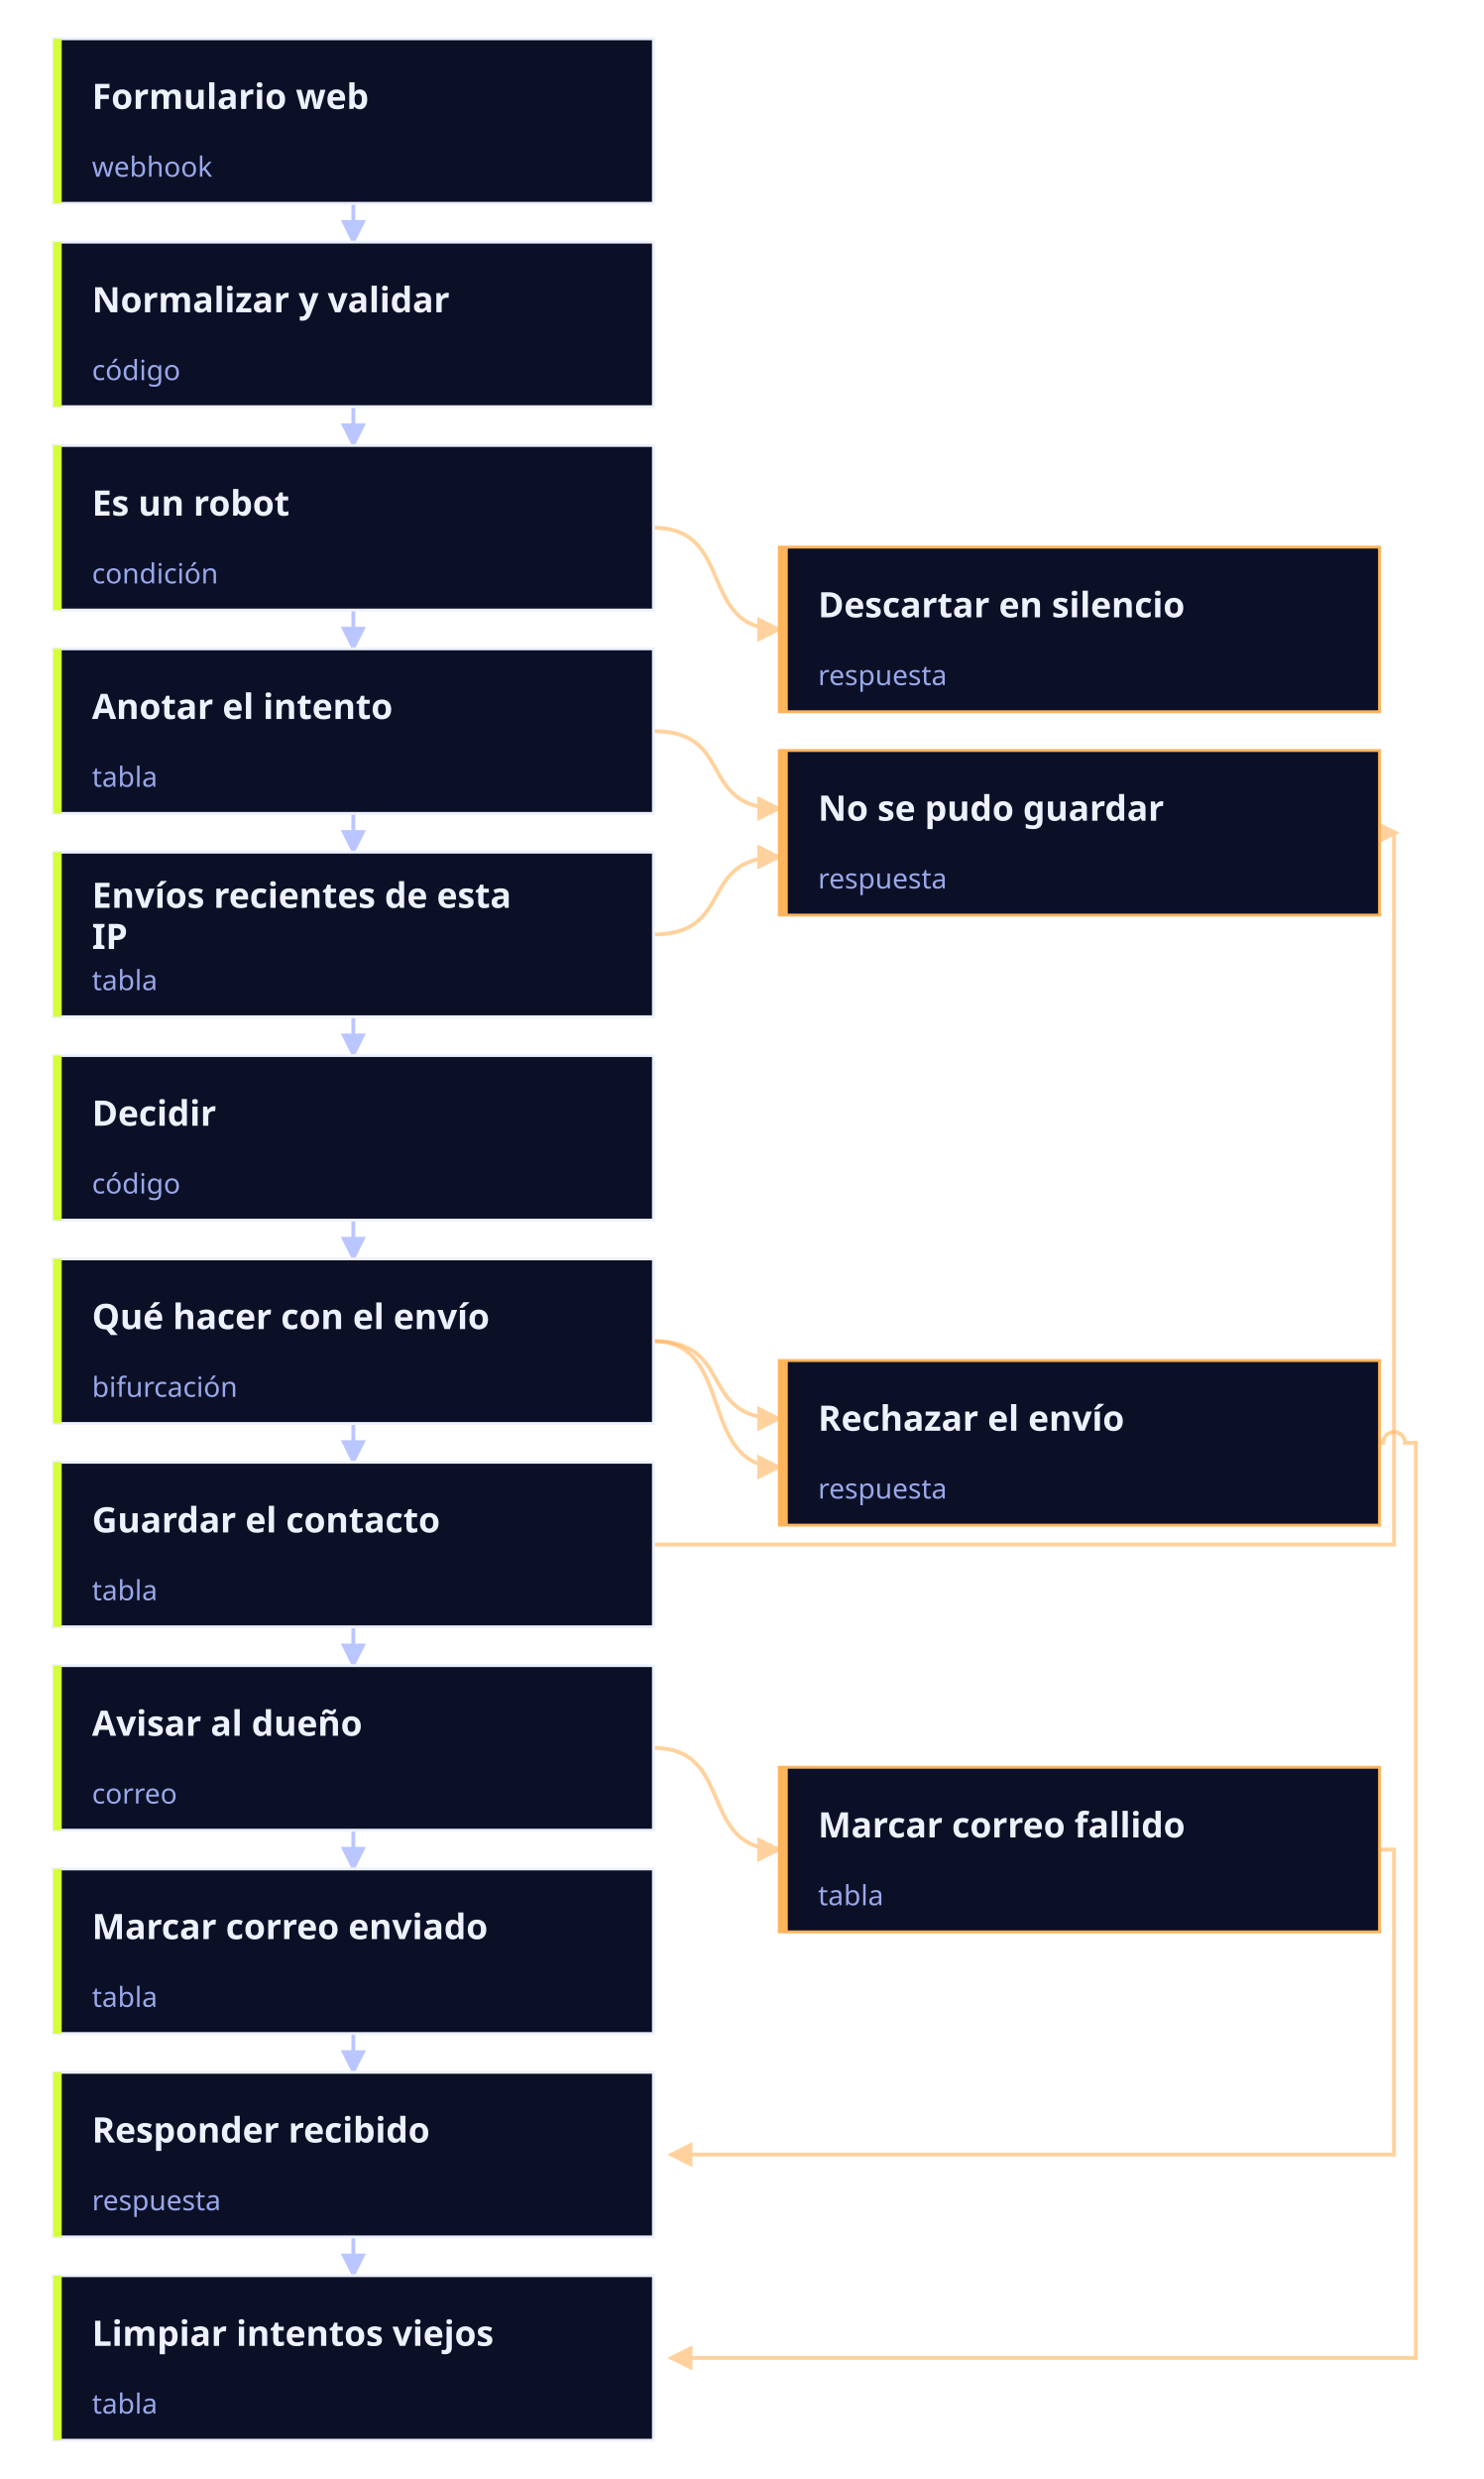
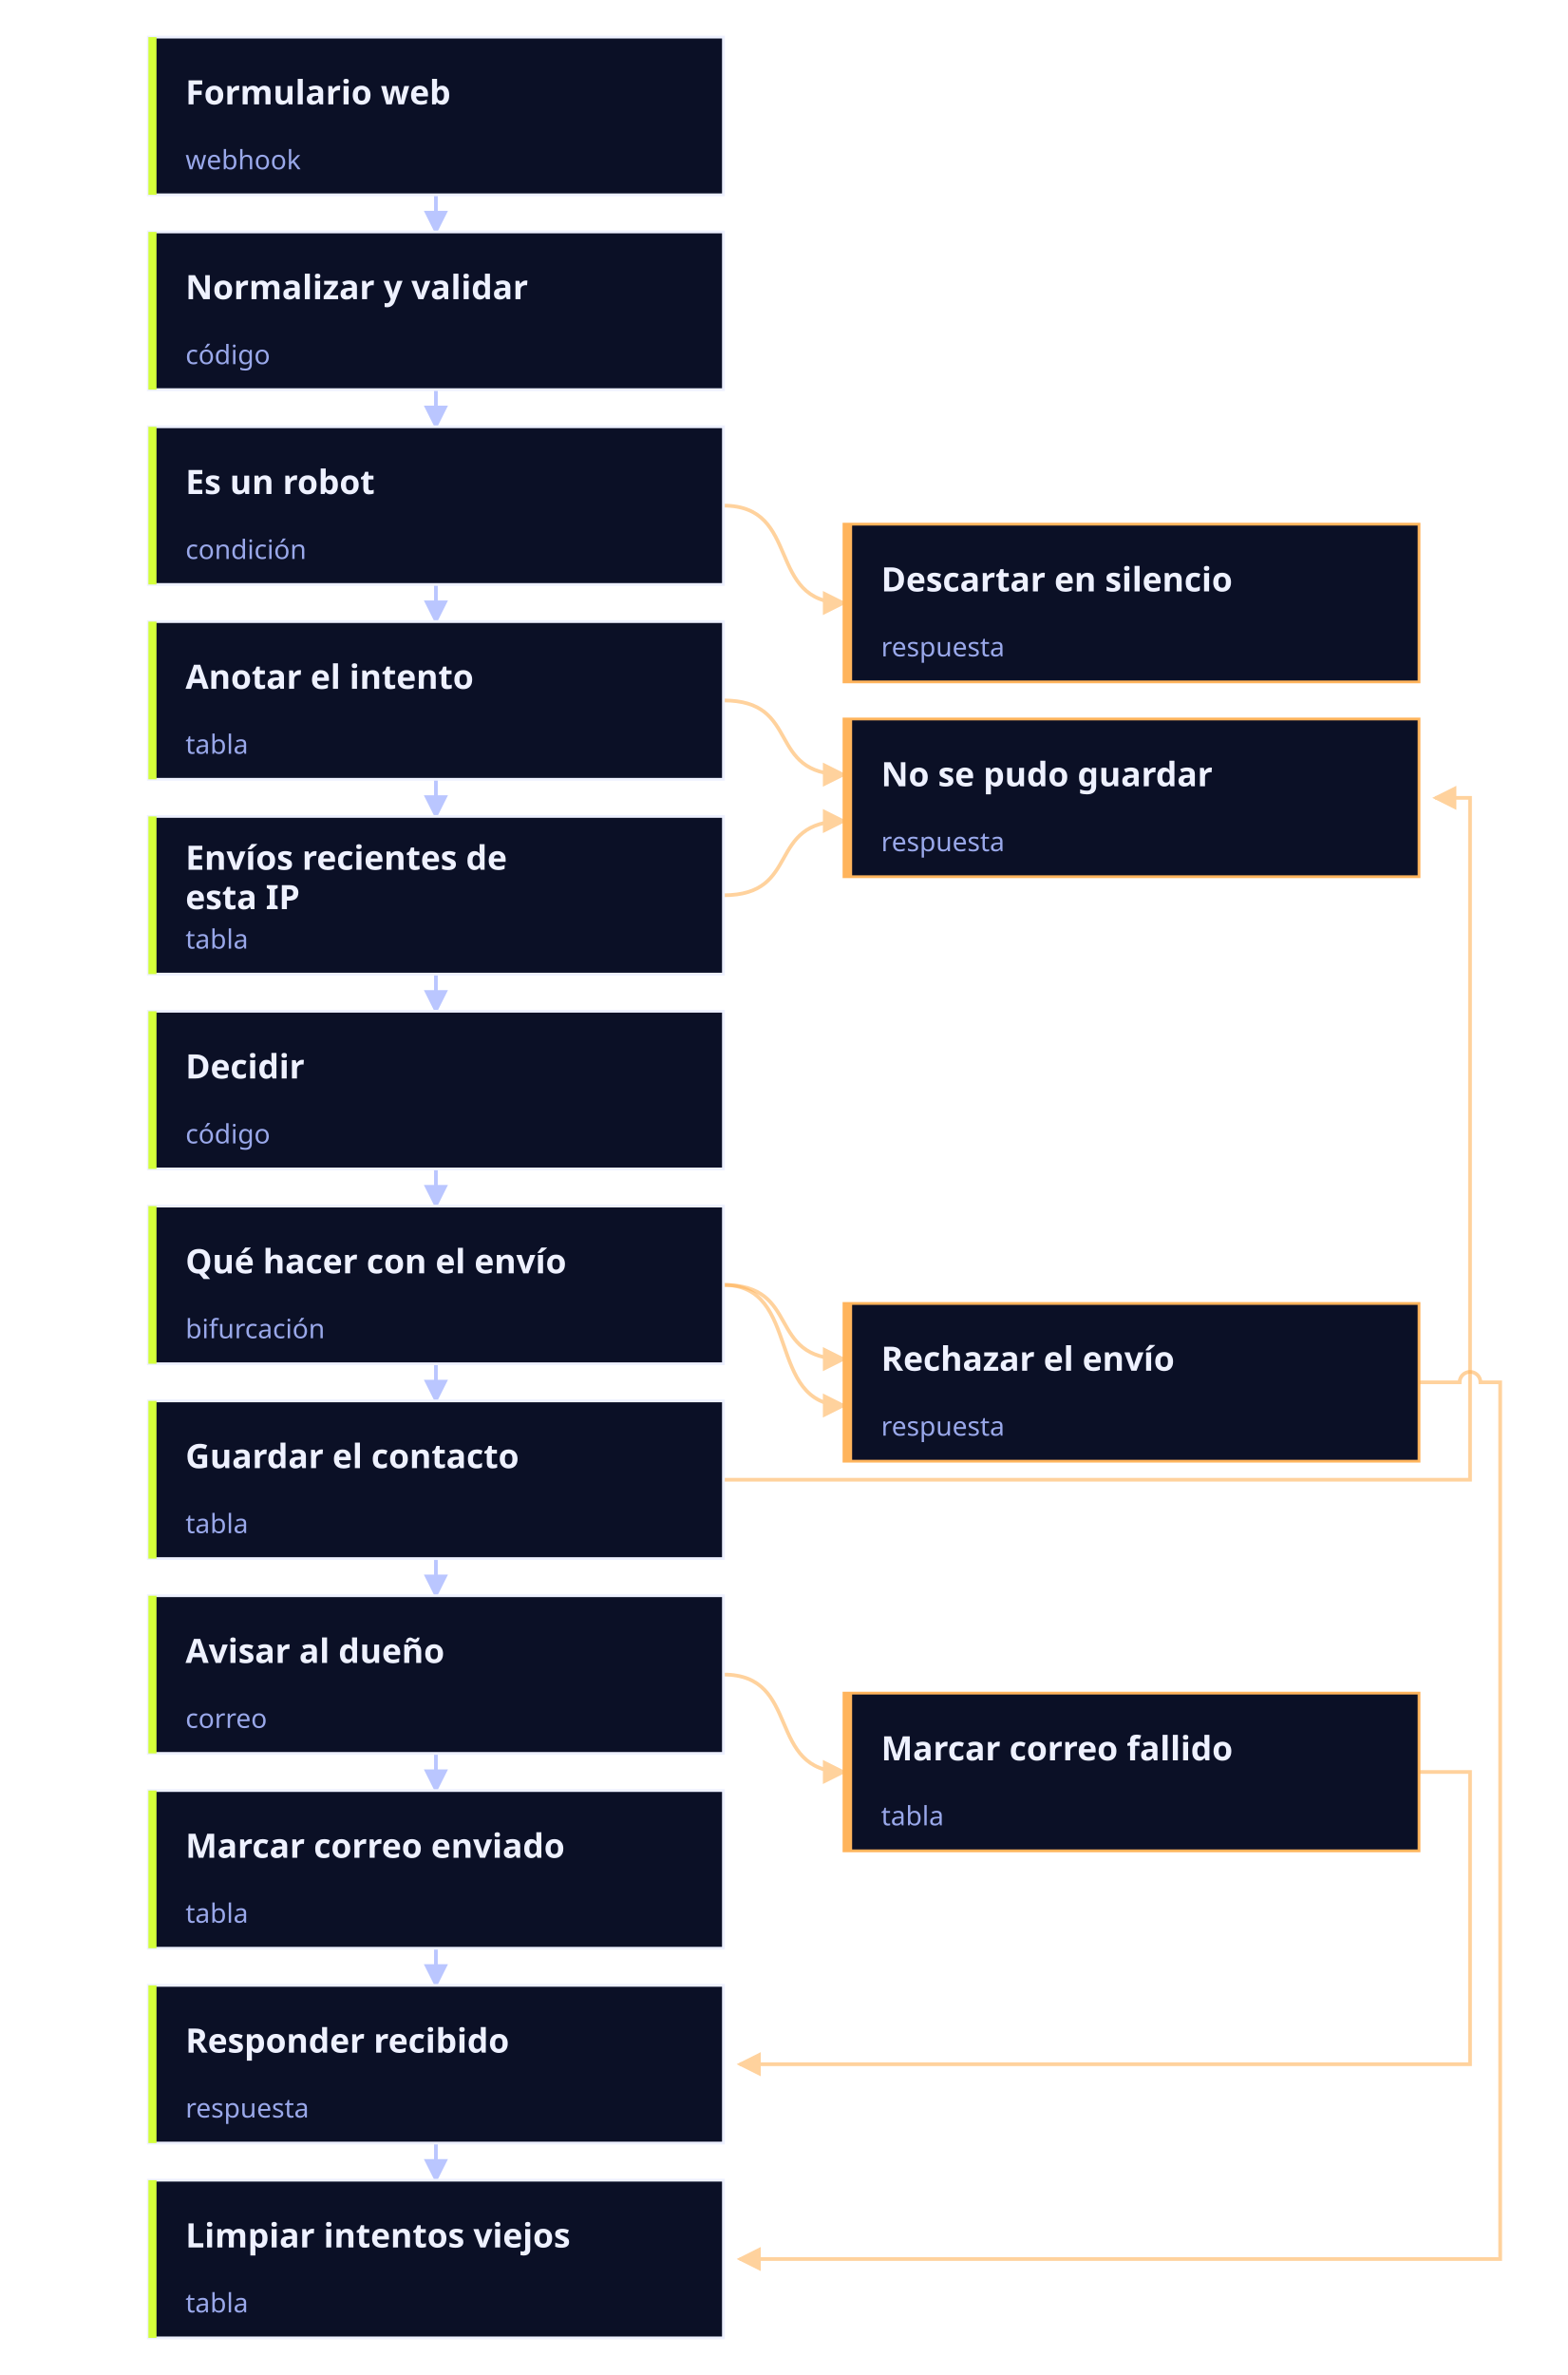
- <svg xmlns="http://www.w3.org/2000/svg" viewBox="0 0 613 1024" width="613" height="1024" role="img" aria-label="Mapa del flujo phinodia-web-contacto, activo en nuestro n8n: 16 pasos y 20 conexiones, desde el formulario de la web hasta el aviso por correo, con las salidas de robot, de exceso de envíos y de error marcadas aparte.">
+ <svg xmlns="http://www.w3.org/2000/svg" viewBox="0 0 676 1024" width="676" height="1024" role="img" aria-label="Mapa del flujo phinodia-web-contacto, activo en nuestro n8n: 16 pasos y 20 conexiones, desde el formulario de la web hasta el aviso por correo, con las salidas de robot, de exceso de envíos y de error marcadas aparte.">
  <defs>
    <marker id="p1" viewBox="0 0 8 8" refX="7" refY="4" markerWidth="6.5" markerHeight="6.5" orient="auto">
      <path d="M0 0 L8 4 L0 8 z" fill="#a9b8ff" />
    </marker>
    <marker id="p2" viewBox="0 0 8 8" refX="7" refY="4" markerWidth="6.5" markerHeight="6.5" orient="auto">
      <path d="M0 0 L8 4 L0 8 z" fill="#ffb45c" />
    </marker>
  </defs>
-   <path d="M146.0,84 L146.0,100" fill="none" stroke="#a9b8ff" stroke-width="1.6" opacity="0.8" marker-end="url(#p1)" />
-   <path d="M146.0,168 L146.0,184" fill="none" stroke="#a9b8ff" stroke-width="1.6" opacity="0.8" marker-end="url(#p1)" />
-   <path d="M270,218.0 C304,218.0 288,260.0 322,260.0" fill="none" stroke="#ffb45c" stroke-width="1.6" opacity="0.6" marker-end="url(#p2)" />
-   <path d="M146.0,252 L146.0,268" fill="none" stroke="#a9b8ff" stroke-width="1.6" opacity="0.8" marker-end="url(#p1)" />
-   <path d="M146.0,336 L146.0,352" fill="none" stroke="#a9b8ff" stroke-width="1.6" opacity="0.8" marker-end="url(#p1)" />
-   <path d="M270,302.0 C304,302.0 288,334.0 322,334.0" fill="none" stroke="#ffb45c" stroke-width="1.6" opacity="0.6" marker-end="url(#p2)" />
-   <path d="M146.0,420 L146.0,436" fill="none" stroke="#a9b8ff" stroke-width="1.6" opacity="0.8" marker-end="url(#p1)" />
-   <path d="M270,386.0 C304,386.0 288,354.0 322,354.0" fill="none" stroke="#ffb45c" stroke-width="1.6" opacity="0.6" marker-end="url(#p2)" />
-   <path d="M146.0,504 L146.0,520" fill="none" stroke="#a9b8ff" stroke-width="1.6" opacity="0.8" marker-end="url(#p1)" />
-   <path d="M270,554.0 C304,554.0 288,586.0 322,586.0" fill="none" stroke="#ffb45c" stroke-width="1.6" opacity="0.6" marker-end="url(#p2)" />
-   <path d="M270,554.0 C304,554.0 288,606.0 322,606.0" fill="none" stroke="#ffb45c" stroke-width="1.6" opacity="0.6" marker-end="url(#p2)" />
-   <path d="M146.0,588 L146.0,604" fill="none" stroke="#a9b8ff" stroke-width="1.6" opacity="0.8" marker-end="url(#p1)" />
-   <path d="M146.0,672 L146.0,688" fill="none" stroke="#a9b8ff" stroke-width="1.6" opacity="0.8" marker-end="url(#p1)" />
-   <path d="M270,638.0 L576,638.0 L576,344.0 L577,344.0" fill="none" stroke="#ffb45c" stroke-width="1.6" opacity="0.6" marker-end="url(#p2)" />
-   <path d="M146.0,756 L146.0,772" fill="none" stroke="#a9b8ff" stroke-width="1.6" opacity="0.8" marker-end="url(#p1)" />
-   <path d="M270,722.0 C304,722.0 288,764.0 322,764.0" fill="none" stroke="#ffb45c" stroke-width="1.6" opacity="0.6" marker-end="url(#p2)" />
-   <path d="M146.0,840 L146.0,856" fill="none" stroke="#a9b8ff" stroke-width="1.6" opacity="0.8" marker-end="url(#p1)" />
-   <path d="M570,764.0 L576,764.0 L576,890.0 L277,890.0" fill="none" stroke="#ffb45c" stroke-width="1.6" opacity="0.6" marker-end="url(#p2)" />
-   <path d="M146.0,924 L146.0,940" fill="none" stroke="#a9b8ff" stroke-width="1.6" opacity="0.8" marker-end="url(#p1)" />
-   <path d="M570.0,596.0 L571.5,596.0 A4.5,4.5 0 0 1 580.5,596.0 L585.0,596.0 L585.0,974.0 L277.0,974.0" fill="none" stroke="#ffb45c" stroke-width="1.6" opacity="0.6" marker-end="url(#p2)" />
-   <rect x="22" y="16" width="248" height="68" fill="#0b1026" stroke="#eef1ff" stroke-width="1.2" />
-   <rect x="22" y="16" width="3.5" height="68" fill="#d4ff3a" />
-   <text x="38" y="45" font-family="Onest, system-ui, sans-serif" font-size="14.5" font-weight="600" fill="#eef1ff">Formulario web</text>
-   <text x="38" y="73" font-family="Onest, system-ui, sans-serif" font-size="11.5" fill="#a9b8ff" opacity="0.9">webhook</text>
-   <rect x="22" y="100" width="248" height="68" fill="#0b1026" stroke="#eef1ff" stroke-width="1.2" />
-   <rect x="22" y="100" width="3.5" height="68" fill="#d4ff3a" />
-   <text x="38" y="129" font-family="Onest, system-ui, sans-serif" font-size="14.5" font-weight="600" fill="#eef1ff">Normalizar y validar</text>
-   <text x="38" y="157" font-family="Onest, system-ui, sans-serif" font-size="11.5" fill="#a9b8ff" opacity="0.9">código</text>
-   <rect x="22" y="184" width="248" height="68" fill="#0b1026" stroke="#eef1ff" stroke-width="1.2" />
-   <rect x="22" y="184" width="3.5" height="68" fill="#d4ff3a" />
-   <text x="38" y="213" font-family="Onest, system-ui, sans-serif" font-size="14.5" font-weight="600" fill="#eef1ff">Es un robot</text>
-   <text x="38" y="241" font-family="Onest, system-ui, sans-serif" font-size="11.5" fill="#a9b8ff" opacity="0.9">condición</text>
-   <rect x="22" y="268" width="248" height="68" fill="#0b1026" stroke="#eef1ff" stroke-width="1.2" />
-   <rect x="22" y="268" width="3.5" height="68" fill="#d4ff3a" />
-   <text x="38" y="297" font-family="Onest, system-ui, sans-serif" font-size="14.5" font-weight="600" fill="#eef1ff">Anotar el intento</text>
-   <text x="38" y="325" font-family="Onest, system-ui, sans-serif" font-size="11.5" fill="#a9b8ff" opacity="0.9">tabla</text>
-   <rect x="22" y="352" width="248" height="68" fill="#0b1026" stroke="#eef1ff" stroke-width="1.2" />
-   <rect x="22" y="352" width="3.5" height="68" fill="#d4ff3a" />
-   <text x="38" y="375" font-family="Onest, system-ui, sans-serif" font-size="14.5" font-weight="600" fill="#eef1ff">Envíos recientes de esta</text>
-   <text x="38" y="392" font-family="Onest, system-ui, sans-serif" font-size="14.5" font-weight="600" fill="#eef1ff">IP</text>
-   <text x="38" y="409" font-family="Onest, system-ui, sans-serif" font-size="11.5" fill="#a9b8ff" opacity="0.9">tabla</text>
-   <rect x="22" y="436" width="248" height="68" fill="#0b1026" stroke="#eef1ff" stroke-width="1.2" />
-   <rect x="22" y="436" width="3.5" height="68" fill="#d4ff3a" />
-   <text x="38" y="465" font-family="Onest, system-ui, sans-serif" font-size="14.5" font-weight="600" fill="#eef1ff">Decidir</text>
-   <text x="38" y="493" font-family="Onest, system-ui, sans-serif" font-size="11.5" fill="#a9b8ff" opacity="0.9">código</text>
-   <rect x="22" y="520" width="248" height="68" fill="#0b1026" stroke="#eef1ff" stroke-width="1.2" />
-   <rect x="22" y="520" width="3.5" height="68" fill="#d4ff3a" />
-   <text x="38" y="549" font-family="Onest, system-ui, sans-serif" font-size="14.5" font-weight="600" fill="#eef1ff">Qué hacer con el envío</text>
-   <text x="38" y="577" font-family="Onest, system-ui, sans-serif" font-size="11.5" fill="#a9b8ff" opacity="0.9">bifurcación</text>
-   <rect x="22" y="604" width="248" height="68" fill="#0b1026" stroke="#eef1ff" stroke-width="1.2" />
-   <rect x="22" y="604" width="3.5" height="68" fill="#d4ff3a" />
-   <text x="38" y="633" font-family="Onest, system-ui, sans-serif" font-size="14.5" font-weight="600" fill="#eef1ff">Guardar el contacto</text>
-   <text x="38" y="661" font-family="Onest, system-ui, sans-serif" font-size="11.5" fill="#a9b8ff" opacity="0.9">tabla</text>
-   <rect x="22" y="688" width="248" height="68" fill="#0b1026" stroke="#eef1ff" stroke-width="1.2" />
-   <rect x="22" y="688" width="3.5" height="68" fill="#d4ff3a" />
-   <text x="38" y="717" font-family="Onest, system-ui, sans-serif" font-size="14.5" font-weight="600" fill="#eef1ff">Avisar al dueño</text>
-   <text x="38" y="745" font-family="Onest, system-ui, sans-serif" font-size="11.5" fill="#a9b8ff" opacity="0.9">correo</text>
-   <rect x="22" y="772" width="248" height="68" fill="#0b1026" stroke="#eef1ff" stroke-width="1.2" />
-   <rect x="22" y="772" width="3.5" height="68" fill="#d4ff3a" />
-   <text x="38" y="801" font-family="Onest, system-ui, sans-serif" font-size="14.5" font-weight="600" fill="#eef1ff">Marcar correo enviado</text>
-   <text x="38" y="829" font-family="Onest, system-ui, sans-serif" font-size="11.5" fill="#a9b8ff" opacity="0.9">tabla</text>
-   <rect x="22" y="856" width="248" height="68" fill="#0b1026" stroke="#eef1ff" stroke-width="1.2" />
-   <rect x="22" y="856" width="3.5" height="68" fill="#d4ff3a" />
-   <text x="38" y="885" font-family="Onest, system-ui, sans-serif" font-size="14.5" font-weight="600" fill="#eef1ff">Responder recibido</text>
-   <text x="38" y="913" font-family="Onest, system-ui, sans-serif" font-size="11.5" fill="#a9b8ff" opacity="0.9">respuesta</text>
-   <rect x="22" y="940" width="248" height="68" fill="#0b1026" stroke="#eef1ff" stroke-width="1.2" />
-   <rect x="22" y="940" width="3.5" height="68" fill="#d4ff3a" />
-   <text x="38" y="969" font-family="Onest, system-ui, sans-serif" font-size="14.5" font-weight="600" fill="#eef1ff">Limpiar intentos viejos</text>
-   <text x="38" y="997" font-family="Onest, system-ui, sans-serif" font-size="11.5" fill="#a9b8ff" opacity="0.9">tabla</text>
-   <rect x="322" y="226" width="248" height="68" fill="#0b1026" stroke="#ffb45c" stroke-width="1.2" />
-   <rect x="322" y="226" width="3.5" height="68" fill="#ffb45c" />
-   <text x="338" y="255" font-family="Onest, system-ui, sans-serif" font-size="14.5" font-weight="600" fill="#eef1ff">Descartar en silencio</text>
-   <text x="338" y="283" font-family="Onest, system-ui, sans-serif" font-size="11.5" fill="#a9b8ff" opacity="0.9">respuesta</text>
-   <rect x="322" y="310" width="248" height="68" fill="#0b1026" stroke="#ffb45c" stroke-width="1.2" />
-   <rect x="322" y="310" width="3.5" height="68" fill="#ffb45c" />
-   <text x="338" y="339" font-family="Onest, system-ui, sans-serif" font-size="14.5" font-weight="600" fill="#eef1ff">No se pudo guardar</text>
-   <text x="338" y="367" font-family="Onest, system-ui, sans-serif" font-size="11.5" fill="#a9b8ff" opacity="0.9">respuesta</text>
-   <rect x="322" y="562" width="248" height="68" fill="#0b1026" stroke="#ffb45c" stroke-width="1.2" />
-   <rect x="322" y="562" width="3.5" height="68" fill="#ffb45c" />
-   <text x="338" y="591" font-family="Onest, system-ui, sans-serif" font-size="14.5" font-weight="600" fill="#eef1ff">Rechazar el envío</text>
-   <text x="338" y="619" font-family="Onest, system-ui, sans-serif" font-size="11.5" fill="#a9b8ff" opacity="0.9">respuesta</text>
-   <rect x="322" y="730" width="248" height="68" fill="#0b1026" stroke="#ffb45c" stroke-width="1.2" />
-   <rect x="322" y="730" width="3.5" height="68" fill="#ffb45c" />
-   <text x="338" y="759" font-family="Onest, system-ui, sans-serif" font-size="14.5" font-weight="600" fill="#eef1ff">Marcar correo fallido</text>
-   <text x="338" y="787" font-family="Onest, system-ui, sans-serif" font-size="11.5" fill="#a9b8ff" opacity="0.9">tabla</text>
+   <path d="M188.0,84 L188.0,100" fill="none" stroke="#a9b8ff" stroke-width="1.6" opacity="0.8" marker-end="url(#p1)" />
+   <path d="M188.0,168 L188.0,184" fill="none" stroke="#a9b8ff" stroke-width="1.6" opacity="0.8" marker-end="url(#p1)" />
+   <path d="M312,218.0 C346,218.0 330,260.0 364,260.0" fill="none" stroke="#ffb45c" stroke-width="1.6" opacity="0.6" marker-end="url(#p2)" />
+   <path d="M188.0,252 L188.0,268" fill="none" stroke="#a9b8ff" stroke-width="1.6" opacity="0.8" marker-end="url(#p1)" />
+   <path d="M188.0,336 L188.0,352" fill="none" stroke="#a9b8ff" stroke-width="1.6" opacity="0.8" marker-end="url(#p1)" />
+   <path d="M312,302.0 C346,302.0 330,334.0 364,334.0" fill="none" stroke="#ffb45c" stroke-width="1.6" opacity="0.6" marker-end="url(#p2)" />
+   <path d="M188.0,420 L188.0,436" fill="none" stroke="#a9b8ff" stroke-width="1.6" opacity="0.8" marker-end="url(#p1)" />
+   <path d="M312,386.0 C346,386.0 330,354.0 364,354.0" fill="none" stroke="#ffb45c" stroke-width="1.6" opacity="0.6" marker-end="url(#p2)" />
+   <path d="M188.0,504 L188.0,520" fill="none" stroke="#a9b8ff" stroke-width="1.6" opacity="0.8" marker-end="url(#p1)" />
+   <path d="M312,554.0 C346,554.0 330,586.0 364,586.0" fill="none" stroke="#ffb45c" stroke-width="1.6" opacity="0.6" marker-end="url(#p2)" />
+   <path d="M312,554.0 C346,554.0 330,606.0 364,606.0" fill="none" stroke="#ffb45c" stroke-width="1.6" opacity="0.6" marker-end="url(#p2)" />
+   <path d="M188.0,588 L188.0,604" fill="none" stroke="#a9b8ff" stroke-width="1.6" opacity="0.8" marker-end="url(#p1)" />
+   <path d="M188.0,672 L188.0,688" fill="none" stroke="#a9b8ff" stroke-width="1.6" opacity="0.8" marker-end="url(#p1)" />
+   <path d="M312,638.0 L634,638.0 L634,344.0 L619,344.0" fill="none" stroke="#ffb45c" stroke-width="1.6" opacity="0.6" marker-end="url(#p2)" />
+   <path d="M188.0,756 L188.0,772" fill="none" stroke="#a9b8ff" stroke-width="1.6" opacity="0.8" marker-end="url(#p1)" />
+   <path d="M312,722.0 C346,722.0 330,764.0 364,764.0" fill="none" stroke="#ffb45c" stroke-width="1.6" opacity="0.6" marker-end="url(#p2)" />
+   <path d="M188.0,840 L188.0,856" fill="none" stroke="#a9b8ff" stroke-width="1.6" opacity="0.8" marker-end="url(#p1)" />
+   <path d="M612,764.0 L634,764.0 L634,890.0 L319,890.0" fill="none" stroke="#ffb45c" stroke-width="1.6" opacity="0.6" marker-end="url(#p2)" />
+   <path d="M188.0,924 L188.0,940" fill="none" stroke="#a9b8ff" stroke-width="1.6" opacity="0.8" marker-end="url(#p1)" />
+   <path d="M612.0,596.0 L629.5,596.0 A4.5,4.5 0 0 1 638.5,596.0 L647.0,596.0 L647.0,974.0 L319.0,974.0" fill="none" stroke="#ffb45c" stroke-width="1.6" opacity="0.6" marker-end="url(#p2)" />
+   <rect x="64" y="16" width="248" height="68" fill="#0b1026" stroke="#eef1ff" stroke-width="1.2" />
+   <rect x="64" y="16" width="3.5" height="68" fill="#d4ff3a" />
+   <text x="80" y="45" font-family="Onest, system-ui, sans-serif" font-size="14.5" font-weight="600" fill="#eef1ff">Formulario web</text>
+   <text x="80" y="73" font-family="Onest, system-ui, sans-serif" font-size="11.5" fill="#a9b8ff" opacity="0.9">webhook</text>
+   <rect x="64" y="100" width="248" height="68" fill="#0b1026" stroke="#eef1ff" stroke-width="1.2" />
+   <rect x="64" y="100" width="3.5" height="68" fill="#d4ff3a" />
+   <text x="80" y="129" font-family="Onest, system-ui, sans-serif" font-size="14.5" font-weight="600" fill="#eef1ff">Normalizar y validar</text>
+   <text x="80" y="157" font-family="Onest, system-ui, sans-serif" font-size="11.5" fill="#a9b8ff" opacity="0.9">código</text>
+   <rect x="64" y="184" width="248" height="68" fill="#0b1026" stroke="#eef1ff" stroke-width="1.2" />
+   <rect x="64" y="184" width="3.5" height="68" fill="#d4ff3a" />
+   <text x="80" y="213" font-family="Onest, system-ui, sans-serif" font-size="14.5" font-weight="600" fill="#eef1ff">Es un robot</text>
+   <text x="80" y="241" font-family="Onest, system-ui, sans-serif" font-size="11.5" fill="#a9b8ff" opacity="0.9">condición</text>
+   <rect x="64" y="268" width="248" height="68" fill="#0b1026" stroke="#eef1ff" stroke-width="1.2" />
+   <rect x="64" y="268" width="3.5" height="68" fill="#d4ff3a" />
+   <text x="80" y="297" font-family="Onest, system-ui, sans-serif" font-size="14.5" font-weight="600" fill="#eef1ff">Anotar el intento</text>
+   <text x="80" y="325" font-family="Onest, system-ui, sans-serif" font-size="11.5" fill="#a9b8ff" opacity="0.9">tabla</text>
+   <rect x="64" y="352" width="248" height="68" fill="#0b1026" stroke="#eef1ff" stroke-width="1.2" />
+   <rect x="64" y="352" width="3.5" height="68" fill="#d4ff3a" />
+   <text x="80" y="375" font-family="Onest, system-ui, sans-serif" font-size="14.5" font-weight="600" fill="#eef1ff">Envíos recientes de</text>
+   <text x="80" y="392" font-family="Onest, system-ui, sans-serif" font-size="14.5" font-weight="600" fill="#eef1ff">esta IP</text>
+   <text x="80" y="409" font-family="Onest, system-ui, sans-serif" font-size="11.5" fill="#a9b8ff" opacity="0.9">tabla</text>
+   <rect x="64" y="436" width="248" height="68" fill="#0b1026" stroke="#eef1ff" stroke-width="1.2" />
+   <rect x="64" y="436" width="3.5" height="68" fill="#d4ff3a" />
+   <text x="80" y="465" font-family="Onest, system-ui, sans-serif" font-size="14.5" font-weight="600" fill="#eef1ff">Decidir</text>
+   <text x="80" y="493" font-family="Onest, system-ui, sans-serif" font-size="11.5" fill="#a9b8ff" opacity="0.9">código</text>
+   <rect x="64" y="520" width="248" height="68" fill="#0b1026" stroke="#eef1ff" stroke-width="1.2" />
+   <rect x="64" y="520" width="3.5" height="68" fill="#d4ff3a" />
+   <text x="80" y="549" font-family="Onest, system-ui, sans-serif" font-size="14.5" font-weight="600" fill="#eef1ff">Qué hacer con el envío</text>
+   <text x="80" y="577" font-family="Onest, system-ui, sans-serif" font-size="11.5" fill="#a9b8ff" opacity="0.9">bifurcación</text>
+   <rect x="64" y="604" width="248" height="68" fill="#0b1026" stroke="#eef1ff" stroke-width="1.2" />
+   <rect x="64" y="604" width="3.5" height="68" fill="#d4ff3a" />
+   <text x="80" y="633" font-family="Onest, system-ui, sans-serif" font-size="14.5" font-weight="600" fill="#eef1ff">Guardar el contacto</text>
+   <text x="80" y="661" font-family="Onest, system-ui, sans-serif" font-size="11.5" fill="#a9b8ff" opacity="0.9">tabla</text>
+   <rect x="64" y="688" width="248" height="68" fill="#0b1026" stroke="#eef1ff" stroke-width="1.2" />
+   <rect x="64" y="688" width="3.5" height="68" fill="#d4ff3a" />
+   <text x="80" y="717" font-family="Onest, system-ui, sans-serif" font-size="14.5" font-weight="600" fill="#eef1ff">Avisar al dueño</text>
+   <text x="80" y="745" font-family="Onest, system-ui, sans-serif" font-size="11.5" fill="#a9b8ff" opacity="0.9">correo</text>
+   <rect x="64" y="772" width="248" height="68" fill="#0b1026" stroke="#eef1ff" stroke-width="1.2" />
+   <rect x="64" y="772" width="3.5" height="68" fill="#d4ff3a" />
+   <text x="80" y="801" font-family="Onest, system-ui, sans-serif" font-size="14.5" font-weight="600" fill="#eef1ff">Marcar correo enviado</text>
+   <text x="80" y="829" font-family="Onest, system-ui, sans-serif" font-size="11.5" fill="#a9b8ff" opacity="0.9">tabla</text>
+   <rect x="64" y="856" width="248" height="68" fill="#0b1026" stroke="#eef1ff" stroke-width="1.2" />
+   <rect x="64" y="856" width="3.5" height="68" fill="#d4ff3a" />
+   <text x="80" y="885" font-family="Onest, system-ui, sans-serif" font-size="14.5" font-weight="600" fill="#eef1ff">Responder recibido</text>
+   <text x="80" y="913" font-family="Onest, system-ui, sans-serif" font-size="11.5" fill="#a9b8ff" opacity="0.9">respuesta</text>
+   <rect x="64" y="940" width="248" height="68" fill="#0b1026" stroke="#eef1ff" stroke-width="1.2" />
+   <rect x="64" y="940" width="3.5" height="68" fill="#d4ff3a" />
+   <text x="80" y="969" font-family="Onest, system-ui, sans-serif" font-size="14.5" font-weight="600" fill="#eef1ff">Limpiar intentos viejos</text>
+   <text x="80" y="997" font-family="Onest, system-ui, sans-serif" font-size="11.5" fill="#a9b8ff" opacity="0.9">tabla</text>
+   <rect x="364" y="226" width="248" height="68" fill="#0b1026" stroke="#ffb45c" stroke-width="1.2" />
+   <rect x="364" y="226" width="3.5" height="68" fill="#ffb45c" />
+   <text x="380" y="255" font-family="Onest, system-ui, sans-serif" font-size="14.5" font-weight="600" fill="#eef1ff">Descartar en silencio</text>
+   <text x="380" y="283" font-family="Onest, system-ui, sans-serif" font-size="11.5" fill="#a9b8ff" opacity="0.9">respuesta</text>
+   <rect x="364" y="310" width="248" height="68" fill="#0b1026" stroke="#ffb45c" stroke-width="1.2" />
+   <rect x="364" y="310" width="3.5" height="68" fill="#ffb45c" />
+   <text x="380" y="339" font-family="Onest, system-ui, sans-serif" font-size="14.5" font-weight="600" fill="#eef1ff">No se pudo guardar</text>
+   <text x="380" y="367" font-family="Onest, system-ui, sans-serif" font-size="11.5" fill="#a9b8ff" opacity="0.9">respuesta</text>
+   <rect x="364" y="562" width="248" height="68" fill="#0b1026" stroke="#ffb45c" stroke-width="1.2" />
+   <rect x="364" y="562" width="3.5" height="68" fill="#ffb45c" />
+   <text x="380" y="591" font-family="Onest, system-ui, sans-serif" font-size="14.5" font-weight="600" fill="#eef1ff">Rechazar el envío</text>
+   <text x="380" y="619" font-family="Onest, system-ui, sans-serif" font-size="11.5" fill="#a9b8ff" opacity="0.9">respuesta</text>
+   <rect x="364" y="730" width="248" height="68" fill="#0b1026" stroke="#ffb45c" stroke-width="1.2" />
+   <rect x="364" y="730" width="3.5" height="68" fill="#ffb45c" />
+   <text x="380" y="759" font-family="Onest, system-ui, sans-serif" font-size="14.5" font-weight="600" fill="#eef1ff">Marcar correo fallido</text>
+   <text x="380" y="787" font-family="Onest, system-ui, sans-serif" font-size="11.5" fill="#a9b8ff" opacity="0.9">tabla</text>
</svg>
